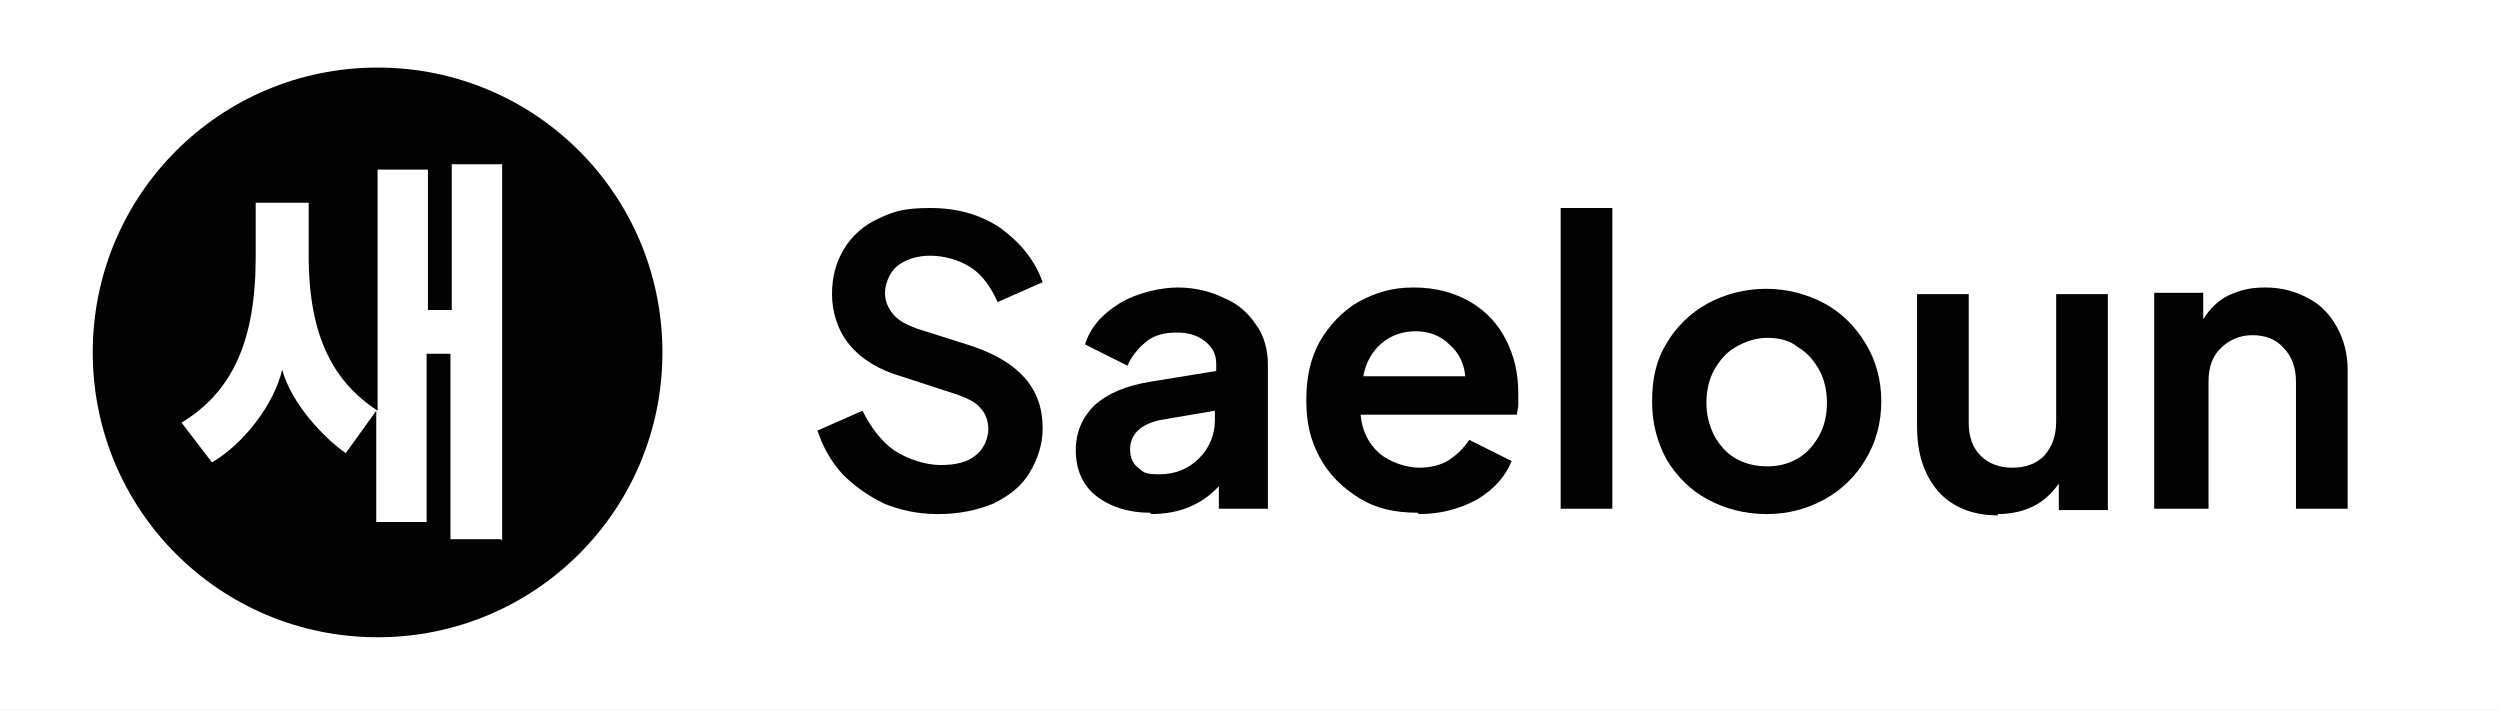
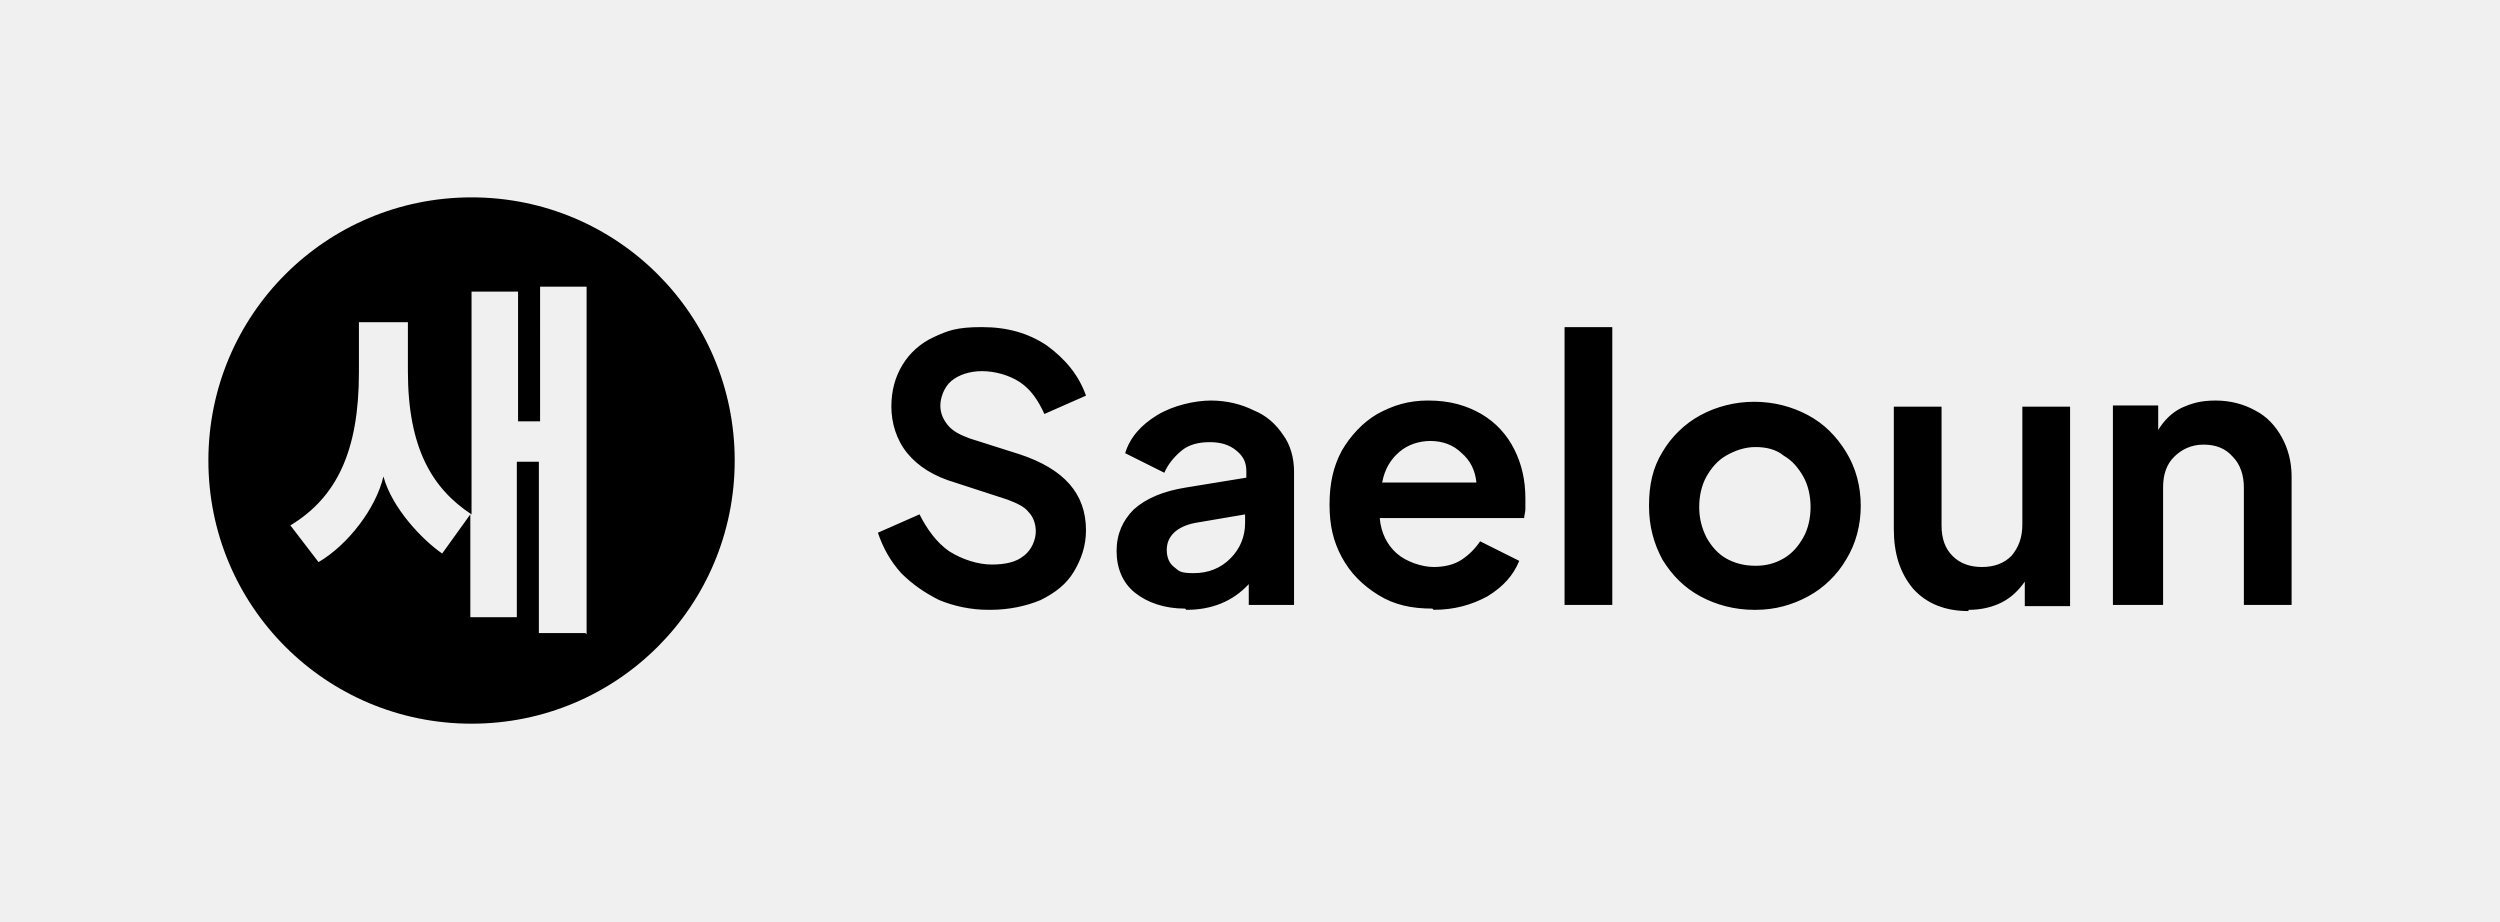
- <svg xmlns="http://www.w3.org/2000/svg" id="Layer_1" version="1.1" viewBox="0 0 188.7 53.6">
-   <defs>
-     <style>
-       .st0, .st1 {
-         fill: #020202;
-       }
- 
-       .st2 {
-         fill: #fff;
-       }
- 
-       .st1 {
-         fill-rule: evenodd;
-       }
-     </style>
-   </defs>
-   <rect class="st2" width="188.7" height="53.6" />
-   <g id="_747227">
-     <g vector-effect="non-scaling-stroke">
-       <g id="Layer_1-2">
-         <path class="st0" d="M70.9,38.8c1.5,0,2.9-.3,4.1-.8,1.2-.6,2.1-1.3,2.7-2.3s1-2.1,1-3.4c0-3-1.8-5-5.4-6.2l-4.1-1.3c-.8-.3-1.4-.6-1.8-1.1-.4-.5-.6-1-.6-1.6s.3-1.5.9-2c.6-.5,1.5-.8,2.5-.8s2.2.3,3.1.9c.9.6,1.5,1.5,2,2.6l3.4-1.5c-.6-1.7-1.7-3-3.2-4.1-1.5-1-3.2-1.5-5.3-1.5s-2.8.3-3.9.8c-1.1.5-2,1.3-2.6,2.3-.6,1-.9,2.1-.9,3.4s.4,2.7,1.3,3.8c.9,1.1,2.2,1.9,3.9,2.4l4.3,1.4c.8.3,1.4.6,1.7,1,.4.4.6,1,.6,1.6s-.3,1.5-1,2c-.6.5-1.5.7-2.6.7s-2.4-.4-3.5-1.1c-1-.7-1.8-1.8-2.4-3l-3.4,1.5c.4,1.2,1,2.3,1.9,3.3.9.9,1.9,1.6,3.1,2.2,1.2.5,2.6.8,4,.8h0Z" />
-       </g>
-       <g id="Layer_1-3">
-         <path class="st0" d="M86.9,38.8c2.1,0,3.8-.7,5.1-2.1v1.7h3.7v-10.9c0-1.1-.3-2.2-.9-3-.6-.9-1.4-1.6-2.4-2-1-.5-2.2-.8-3.5-.8s-3.1.4-4.4,1.2-2.2,1.8-2.6,3.1l3.2,1.6c.3-.7.8-1.3,1.4-1.8.6-.5,1.4-.7,2.3-.7s1.6.2,2.2.7c.6.5.8,1,.8,1.7v.5l-4.9.8c-1.9.3-3.3.9-4.3,1.8-.9.9-1.4,2-1.4,3.4s.5,2.6,1.5,3.4c1,.8,2.4,1.3,4.1,1.3h0s0,0,0,0ZM85.3,33.9c0-1.1.8-1.9,2.3-2.2l4.1-.7v.7c0,1.1-.4,2.1-1.2,2.9-.8.8-1.8,1.2-3,1.2s-1.2-.2-1.6-.5c-.4-.3-.6-.8-.6-1.4h0s0,0,0,0Z" />
-       </g>
-       <g id="Layer_1-4">
-         <path class="st0" d="M107.1,38.8c1.7,0,3.1-.4,4.4-1.1,1.3-.8,2.1-1.7,2.6-2.9l-3.2-1.6c-.4.6-.9,1.1-1.5,1.5-.6.4-1.4.6-2.3.6s-2.2-.4-3-1.1c-.8-.7-1.3-1.7-1.4-2.9h11.8c0-.2.1-.5.1-.7,0-.3,0-.6,0-.9,0-1.5-.3-2.8-.9-4s-1.5-2.2-2.7-2.9c-1.2-.7-2.6-1.1-4.3-1.1s-2.9.4-4.2,1.1c-1.2.7-2.2,1.8-2.9,3-.7,1.3-1,2.7-1,4.4s.3,3,1,4.3c.7,1.3,1.7,2.3,3,3.1,1.3.8,2.7,1.1,4.4,1.1h0s0,0,0,0ZM106.8,25c1,0,1.9.3,2.6,1,.7.6,1.1,1.4,1.2,2.4h-7.7c.2-1.1.7-1.9,1.4-2.5.7-.6,1.6-.9,2.6-.9Z" />
-       </g>
-       <g id="Layer_1-5">
-         <path class="st0" d="M117.8,38.4h3.9V15.7h-3.9v22.7Z" />
-       </g>
-       <g id="Layer_1-6">
-         <path class="st0" d="M133.4,38.8c1.6,0,3-.4,4.3-1.1,1.3-.7,2.4-1.8,3.1-3,.8-1.3,1.2-2.8,1.2-4.4s-.4-3.1-1.2-4.4c-.8-1.3-1.8-2.3-3.1-3s-2.8-1.1-4.4-1.1-3.1.4-4.4,1.1c-1.3.7-2.4,1.8-3.1,3-.8,1.3-1.1,2.7-1.1,4.4s.4,3.1,1.1,4.4c.8,1.3,1.8,2.3,3.1,3,1.3.7,2.8,1.1,4.4,1.1h0ZM133.4,35.2c-.9,0-1.7-.2-2.4-.6-.7-.4-1.2-1-1.6-1.7-.4-.8-.6-1.6-.6-2.5s.2-1.8.6-2.5c.4-.7.9-1.3,1.6-1.7.7-.4,1.5-.7,2.4-.7s1.7.2,2.3.7c.7.4,1.2,1,1.6,1.7.4.7.6,1.6.6,2.5s-.2,1.8-.6,2.5c-.4.7-.9,1.3-1.6,1.7-.7.4-1.4.6-2.3.6Z" />
-       </g>
-       <g id="Layer_1-7">
-         <path class="st0" d="M150.8,38.8c1,0,1.9-.2,2.7-.6.8-.4,1.4-1,1.9-1.7v2h3.7v-16.3h-3.9v9.6c0,1.1-.3,1.9-.9,2.6-.6.6-1.4.9-2.4.9s-1.8-.3-2.4-.9c-.6-.6-.9-1.4-.9-2.5v-9.7h-3.9v10c0,2,.5,3.6,1.6,4.9,1.1,1.2,2.6,1.8,4.5,1.8h0s0,0,0,0Z" />
-       </g>
-       <g id="Layer_1-8">
-         <path class="st0" d="M162.8,38.4h3.9v-9.6c0-1.1.3-1.9.9-2.5.6-.6,1.4-1,2.4-1s1.8.3,2.4,1c.6.6.9,1.5.9,2.5v9.6h3.9v-10.5c0-1.2-.3-2.3-.8-3.2-.5-.9-1.2-1.7-2.2-2.2-.9-.5-2-.8-3.2-.8s-1.9.2-2.8.6c-.8.4-1.4,1-1.9,1.8v-2h-3.7v16.3h0Z" />
-       </g>
-       <g id="Layer_1-9">
-         <path class="st1" d="M28.5,48.1c-11.9,0-21.5-9.6-21.5-21.5S16.6,5.1,28.5,5.1s21.5,9.6,21.5,21.5-9.6,21.5-21.5,21.5ZM37.9,40.8V12.4h-3.8v11h-1.8v-10.6h-3.8v18.2c-3.2-2.1-5.2-5.4-5.2-11.7v-4h-4v4.1c0,6.4-1.8,10.2-5.6,12.5l2.3,3c2.4-1.4,4.7-4.4,5.3-7,.7,2.6,3.2,5.2,4.8,6.3l2.3-3.2v8.4h3.8v-12.7h1.8v14h3.8s0,0,0,0ZM28.5,31.1h0Z" />
-       </g>
-     </g>
-   </g>
+ <svg xmlns="http://www.w3.org/2000/svg" fill="none" height="70" viewBox="0 0 190 70" width="190">
+   <path d="m35.837 15c11.07 0 20 8.93 20 20s-8.93 20-20 20-20-8.93-20-20 8.93-20 20-20zm5.209 17.023h-1.674v-9.86h-3.535v16.93c-2.977-1.954-4.837-5.023-4.837-10.884v-3.721h-3.722v3.814c-0 5.953-1.674 9.489-5.209 11.628l2.14 2.79c2.232-1.302 4.372-4.093 4.931-6.512.651 2.418 2.977 4.837 4.465 5.86l2.14-2.977v7.814h3.534v-11.814h1.675v13.023h3.535l.093.093v-26.418h-3.535zm106.512 7.907c0 1.023.28 1.767.838 2.325.558.558 1.302.837 2.232.837.93-0 1.675-.279 2.233-.837.558-.651.837-1.396.837-2.419v-8.93h3.628v15.162h-3.442v-1.86c-.465.651-1.023 1.21-1.767 1.582s-1.582.558-2.512.558v.093c-1.767 0-3.163-.557-4.187-1.674-1.023-1.209-1.488-2.698-1.488-4.559v-9.302h3.628zm-72.93-15.07c1.953 0 3.534.465 4.93 1.395 1.395 1.023 2.418 2.232 2.977 3.813l-3.162 1.395c-.465-1.023-1.024-1.86-1.86-2.418-.837-.558-1.954-.838-2.884-.838s-1.768.279-2.326.744c-.558.465-.837 1.302-.837 1.86 0 .558.186 1.024.559 1.489.372.465.93.744 1.674 1.022l3.814 1.21c3.349 1.116 5.022 2.977 5.022 5.768-0 1.209-.372 2.232-.93 3.162-.558.93-1.395 1.582-2.512 2.14-1.116.465-2.419.744-3.814.744h-.185c-1.302 0-2.604-.279-3.721-.744-1.116-.558-2.047-1.209-2.884-2.046-.837-.93-1.395-1.954-1.768-3.07l3.163-1.395c.558 1.116 1.302 2.14 2.232 2.791 1.023.651 2.233 1.023 3.256 1.023 1.023 0 1.86-.186 2.418-.651.651-.465.931-1.302.931-1.86 0-.558-.186-1.116-.559-1.488-.279-.372-.837-.652-1.581-.931l-4-1.302c-1.581-.465-2.791-1.21-3.628-2.233-.837-1.023-1.209-2.325-1.209-3.534 0-1.209.279-2.233.837-3.163.558-.93 1.396-1.675 2.419-2.14 1.023-.465 1.675-.744 3.628-.744zm17.395 5.581c1.209 0 2.325.279 3.255.744.93.372 1.675 1.024 2.233 1.861.558.744.837 1.767.837 2.79v10.14h-3.442v-1.581c-1.209 1.302-2.791 1.953-4.744 1.953l-.093-.093c-1.581-0-2.883-.465-3.813-1.209-.93-.744-1.395-1.861-1.395-3.163 0-1.302.465-2.326 1.302-3.163.93-.837 2.233-1.395 4-1.674l4.559-.744v-.466c-0-.651-.186-1.116-.744-1.581-.558-.465-1.21-.651-2.047-.651-.837 0-1.582.186-2.14.651-.558.465-1.023 1.024-1.302 1.675l-2.977-1.489c.372-1.209 1.209-2.139 2.418-2.883 1.209-.744 2.884-1.117 4.094-1.117zm16.558 0c1.581 0 2.883.372 4 1.023 1.116.651 1.953 1.582 2.511 2.698.558 1.116.837 2.325.837 3.721v.837c0 .186-.093.465-.093.651h-10.976c.093 1.116.558 2.046 1.302 2.697.744.651 1.953 1.024 2.791 1.024.837 0 1.581-.186 2.139-.558.558-.372 1.024-.837 1.396-1.396l2.976 1.488c-.465 1.116-1.209 1.953-2.419 2.697-1.209.651-2.511 1.023-4.092 1.023l-.093-.093c-1.581 0-2.884-.279-4.093-1.024-1.209-.744-2.14-1.675-2.791-2.884-.651-1.209-.931-2.419-.931-4 0-1.581.28-2.884.931-4.093.651-1.116 1.581-2.14 2.697-2.791 1.21-.651 2.326-1.023 3.908-1.023zm24.744.094c1.488 0 2.883.371 4.092 1.022 1.21.651 2.14 1.582 2.884 2.791s1.116 2.605 1.116 4.093c0 1.488-.372 2.885-1.116 4.094-.651 1.116-1.674 2.139-2.884 2.79-1.209.651-2.511 1.023-4 1.023h-.092c-1.489 0-2.884-.372-4.093-1.023s-2.14-1.581-2.884-2.79c-.651-1.209-1.023-2.512-1.023-4.094 0-1.581.279-2.884 1.023-4.093.651-1.116 1.675-2.14 2.884-2.791 1.209-.651 2.604-1.022 4.093-1.022zm-10.791 15.441h-3.628v-21.116h3.628zm45.861-15.535c1.116 0 2.139.279 2.977.744.93.465 1.58 1.21 2.045 2.047.466.837.745 1.86.745 2.977v9.768h-3.628v-8.93c0-.93-.279-1.768-.837-2.326-.558-.651-1.303-.93-2.233-.93s-1.674.372-2.232.93c-.558.558-.837 1.303-.837 2.326v8.93h-3.814v-15.163h3.442v1.861c.465-.744 1.022-1.303 1.767-1.675.837-.372 1.489-.559 2.605-.559zm-77.582 9.303c-1.395.279-2.14 1.024-2.14 2.047 0.0.558.187 1.023.559 1.302.372.279.372.466 1.488.466 1.116 0 2.047-.373 2.791-1.117.744-.744 1.116-1.674 1.116-2.697v-.651zm42.604-5.768c-.837 0-1.581.279-2.232.651-.651.372-1.116.93-1.488 1.581-.372.651-.558 1.489-.558 2.326 0 .837.186 1.581.558 2.325.372.651.837 1.209 1.488 1.581.651.372 1.395.558 2.232.559.838 0 1.489-.186 2.14-.559s1.116-.93 1.488-1.581.559-1.488.559-2.325c0-.837-.187-1.675-.559-2.326-.372-.651-.837-1.209-1.488-1.581-.558-.465-1.302-.651-2.14-.651zm-24.697-.464c-.911.009-1.732.287-2.372.836-.651.558-1.117 1.303-1.303 2.326h7.163c-.093-.93-.465-1.675-1.116-2.233-.64-.64-1.46-.919-2.372-.929z" fill="#000" />
</svg>
